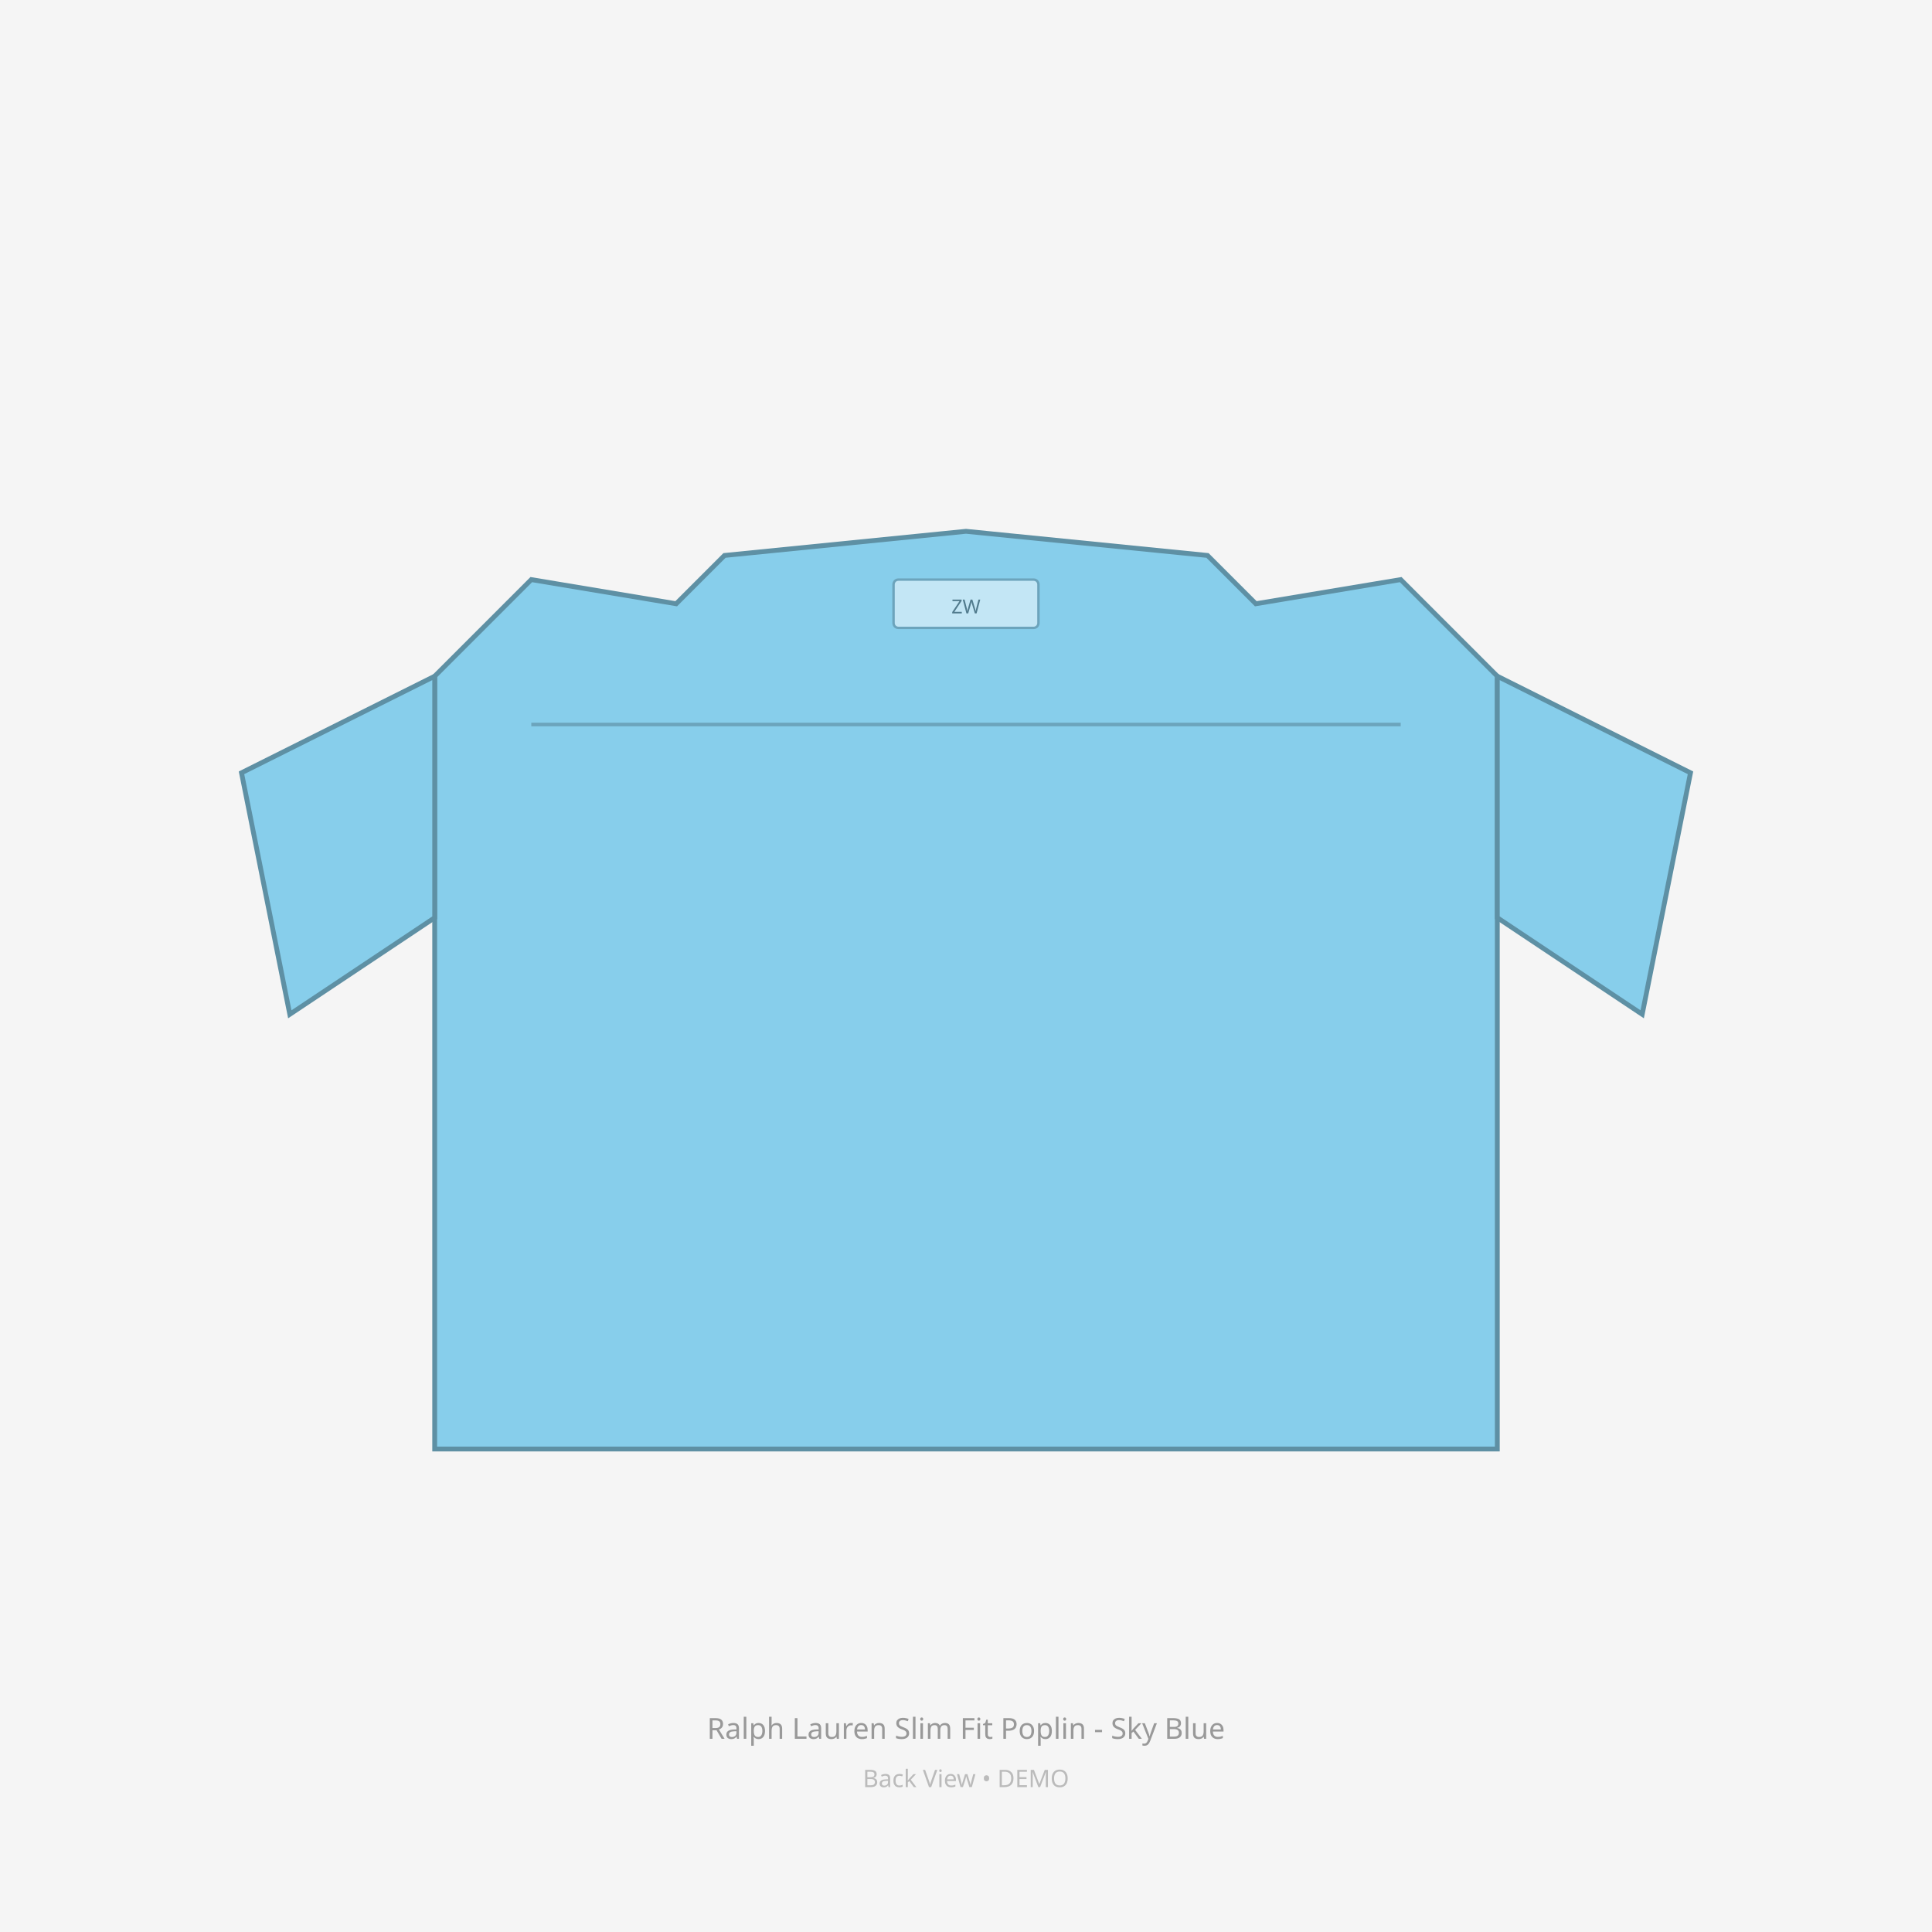
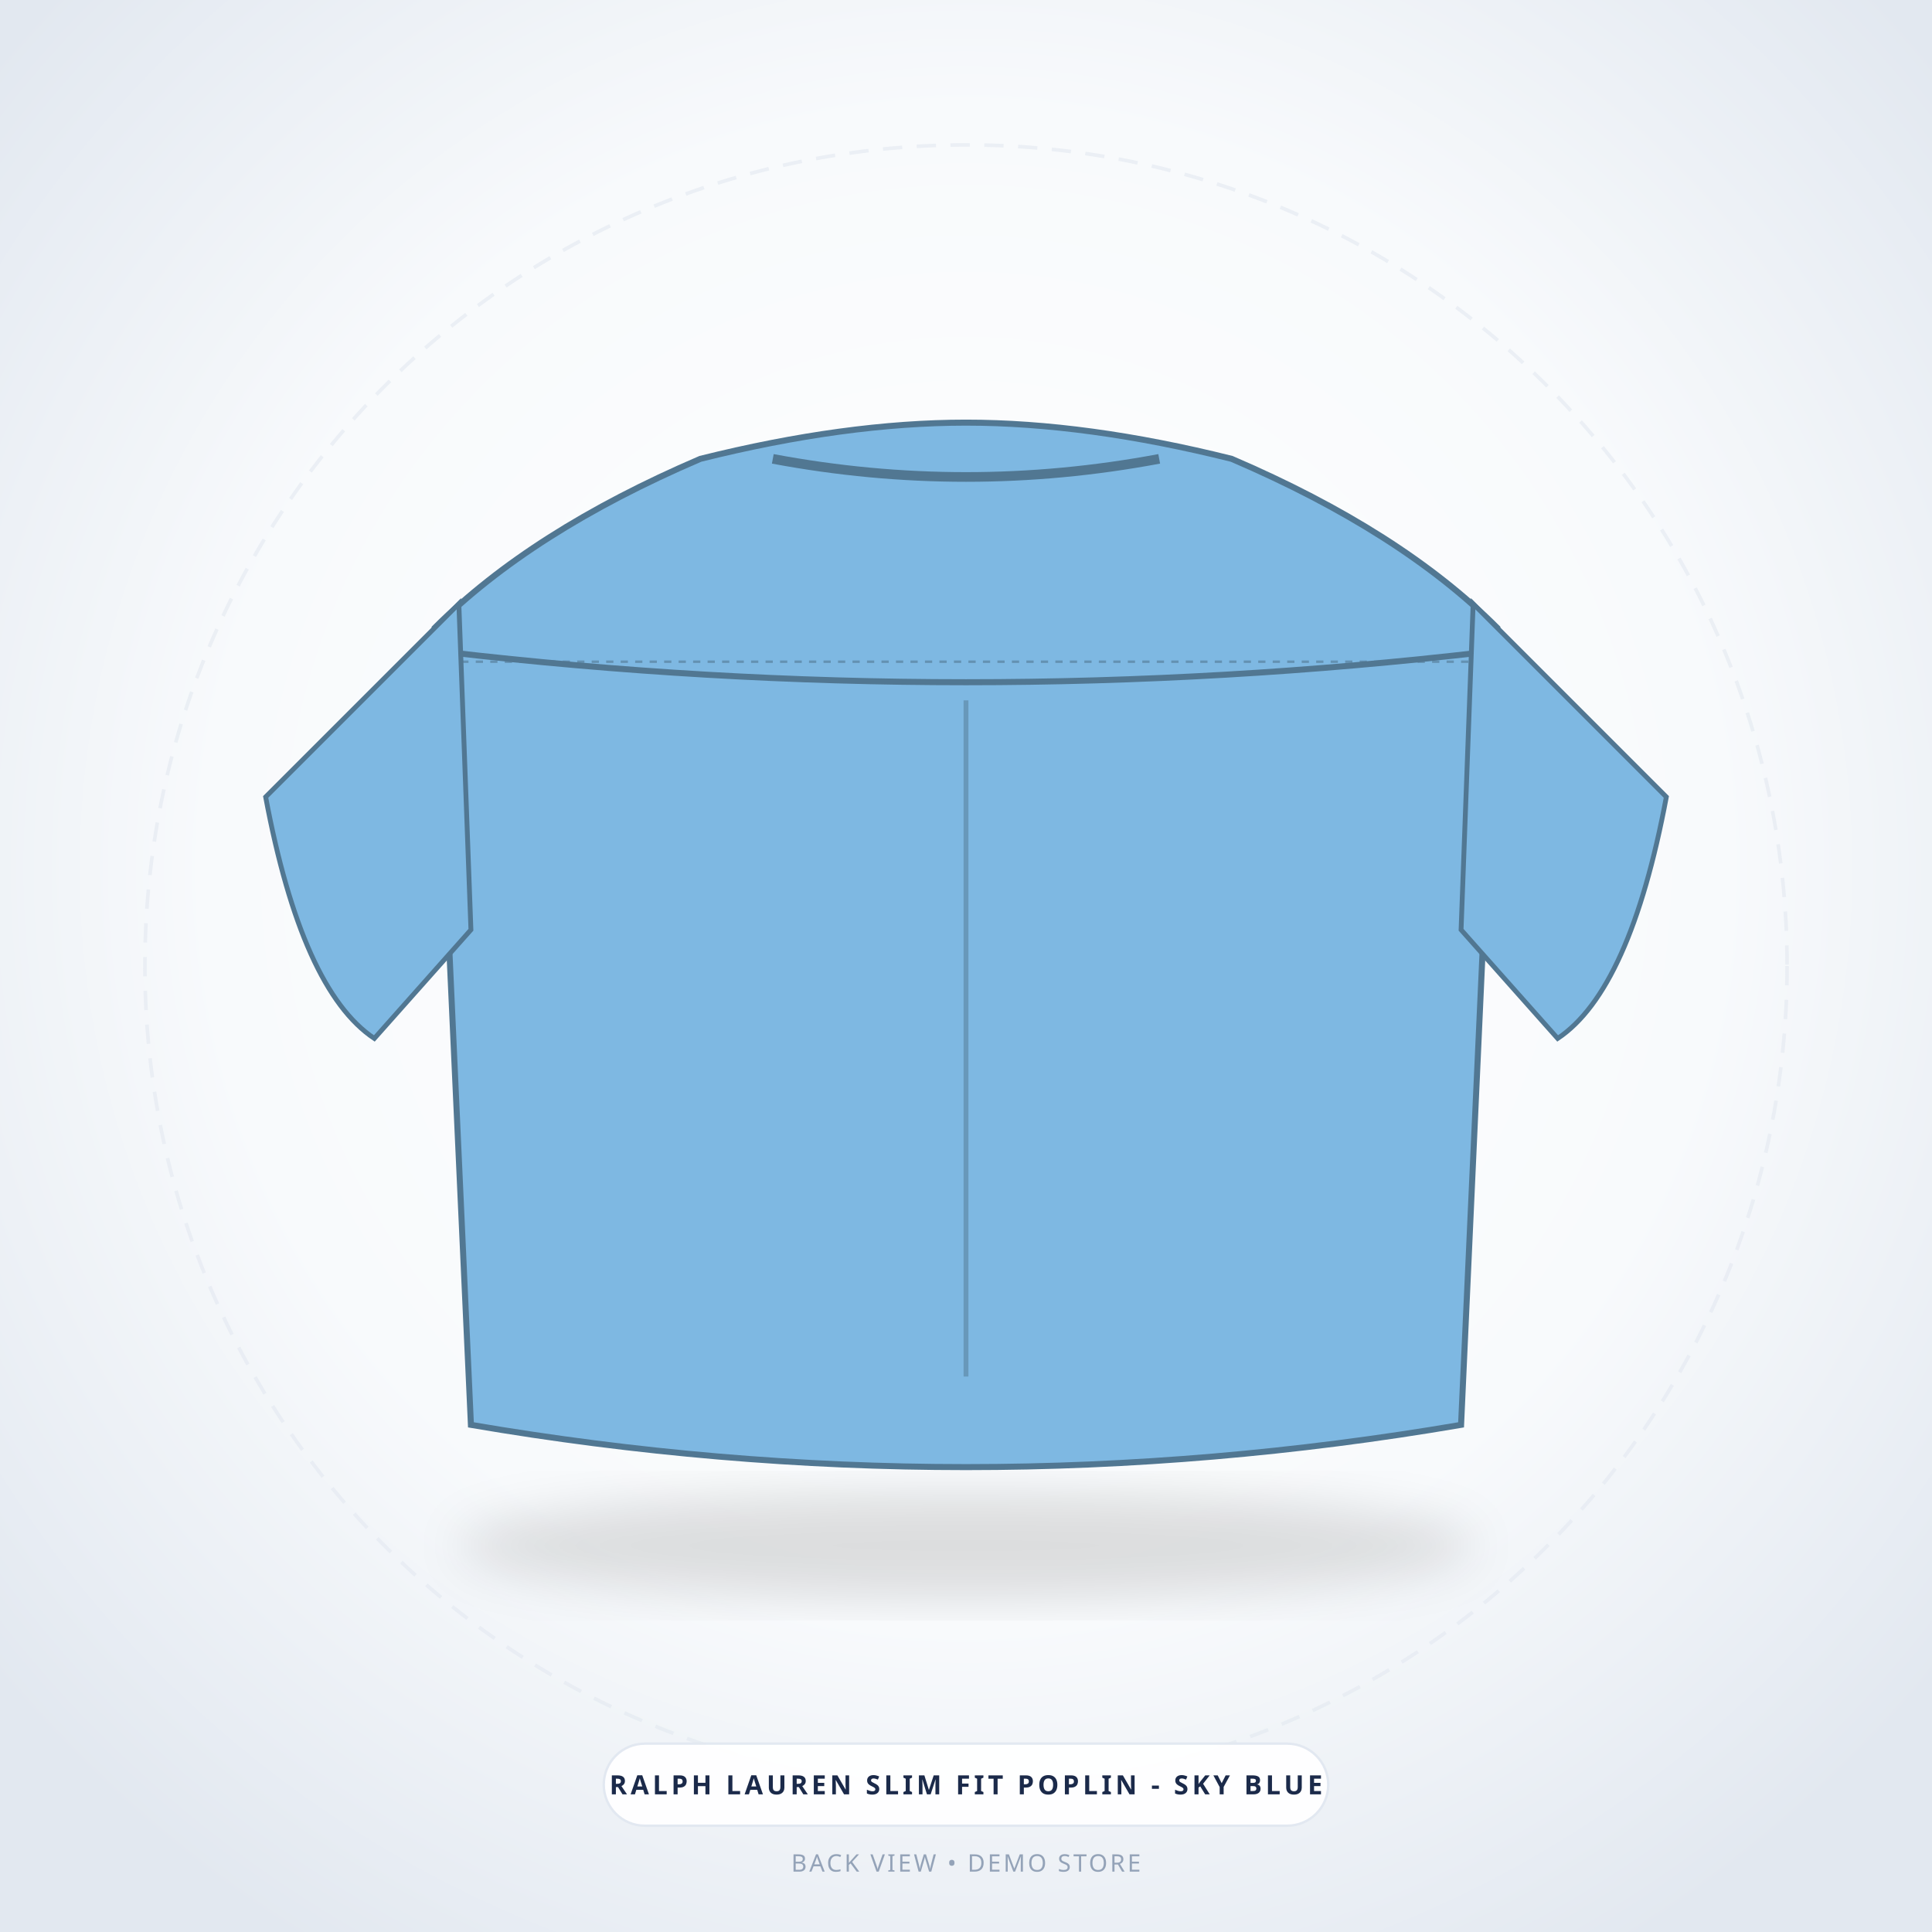
<svg xmlns="http://www.w3.org/2000/svg" viewBox="0 0 800 800" width="800" height="800">
-   <rect width="800" height="800" fill="#F5F5F5" />
-   <path d="M300 230 L280 250 L220 240 L180 280 L180 600 L620 600 L620 280 L580 240 L520 250 L500 230 L400 220 Z" fill="#87CEEB" stroke="#5e90a4" stroke-width="2" />
-   <path d="M220 300 L580 300" stroke="#6ca4bc" stroke-width="1.5" stroke-dasharray="none" />
-   <path d="M180 280 L100 320 L120 420 L180 380 Z" fill="#87CEEB" stroke="#5e90a4" stroke-width="2" />
-   <path d="M620 280 L700 320 L680 420 L620 380 Z" fill="#87CEEB" stroke="#5e90a4" stroke-width="2" />
-   <rect x="370" y="240" width="60" height="20" rx="2" fill="#c3e6f5" stroke="#6ca4bc" stroke-width="1" />
-   <text x="400" y="254" text-anchor="middle" font-size="8" fill="#517b8d" font-family="sans-serif">ZW</text>
-   <text x="400" y="720" text-anchor="middle" font-size="12" fill="#999" font-family="sans-serif">Ralph Lauren Slim Fit Poplin - Sky Blue</text>
-   <text x="400" y="740" text-anchor="middle" font-size="10" fill="#BBB" font-family="sans-serif">Back View • DEMO</text>
+   <defs>
+     <radialGradient id="studio-bg" cx="50%" cy="45%" r="65%">
+       <stop offset="0%" stop-color="#FFFFFF" />
+       <stop offset="60%" stop-color="#F8FAFC" />
+       <stop offset="100%" stop-color="#E2E8F0" />
+     </radialGradient>
+     <filter id="shadow-filter" x="-20%" y="-20%" width="140%" height="140%">
+       <feGaussianBlur stdDeviation="10" />
+     </filter>
+   </defs>
+   <rect width="800" height="800" fill="url(#studio-bg)" />
+   <circle cx="400" cy="400" r="340" fill="none" stroke="#E2E8F0" stroke-width="1.5" stroke-dasharray="8,6" opacity="0.6" />
+   <ellipse cx="400" cy="640" rx="210" ry="22" fill="#000000" opacity="0.12" filter="url(#shadow-filter)" />
+   <path d="M290 190 Q220 220 180 260 L195 590 Q400 625 605 590 L620 260 Q580 220 510 190 Q450 175 400 175 Q350 175 290 190 Z" fill="#7EB8E2" stroke="#517792" stroke-width="2.5" />
+   <path d="M185 270 Q400 295 615 270" stroke="#517792" stroke-width="2.5" fill="none" />
+   <line x1="185" y1="274" x2="615" y2="274" stroke="#517792" stroke-width="1" stroke-dasharray="3,3" opacity="0.6" />
+   <line x1="400" y1="290" x2="400" y2="570" stroke="#517792" stroke-width="2" opacity="0.5" />
+   <path d="M190 250 L110 330 Q125 410 155 430 L195 385 Z" fill="#7EB8E2" stroke="#517792" stroke-width="2" />
+   <path d="M610 250 L690 330 Q675 410 645 430 L605 385 Z" fill="#7EB8E2" stroke="#517792" stroke-width="2" />
+   <path d="M320 190 Q400 205 480 190" stroke="#517792" stroke-width="4" fill="none" />
+   <rect x="250" y="722" width="300" height="34" rx="17" fill="#FFFFFF" stroke="#E2E8F0" stroke-width="1" opacity="0.95" />
+   <text x="400" y="743" text-anchor="middle" font-size="11" font-weight="bold" fill="#1B2A4A" letter-spacing="1.5" font-family="sans-serif">RALPH LAUREN SLIM FIT POPLIN - SKY BLUE</text>
+   <text x="400" y="775" text-anchor="middle" font-size="10" fill="#94A3B8" letter-spacing="1" font-family="sans-serif">BACK VIEW • DEMO STORE</text>
</svg>
